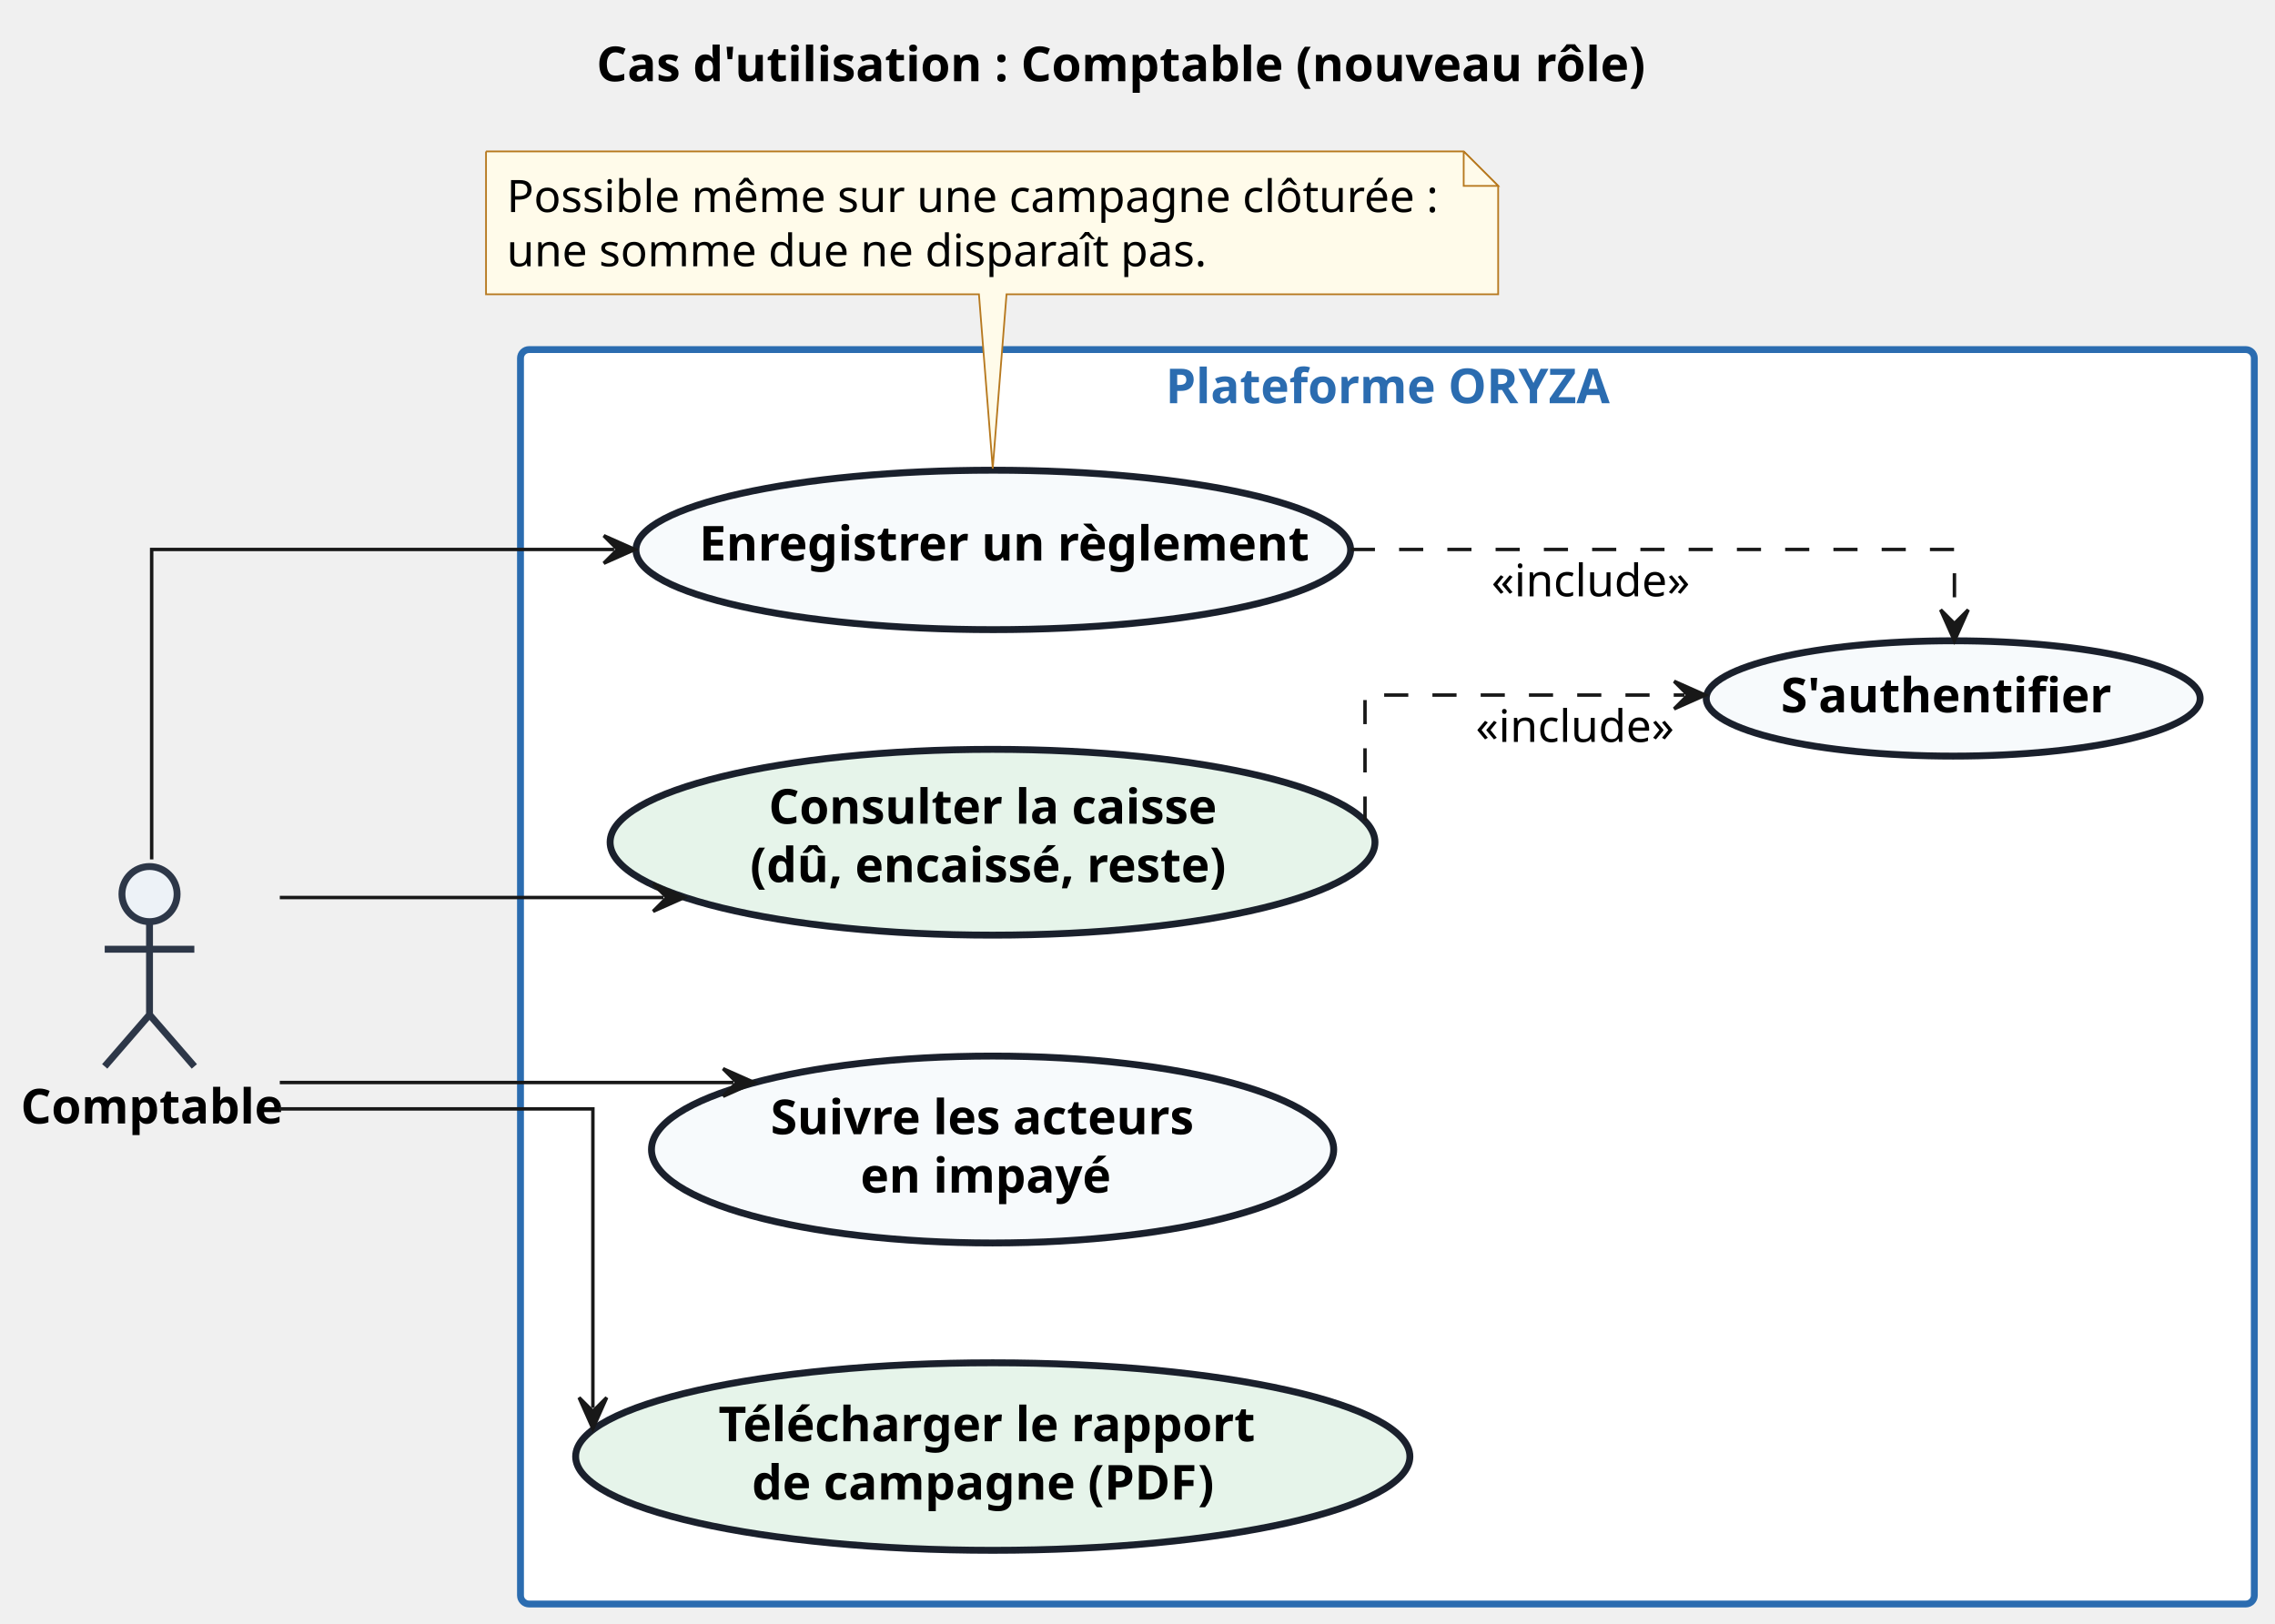
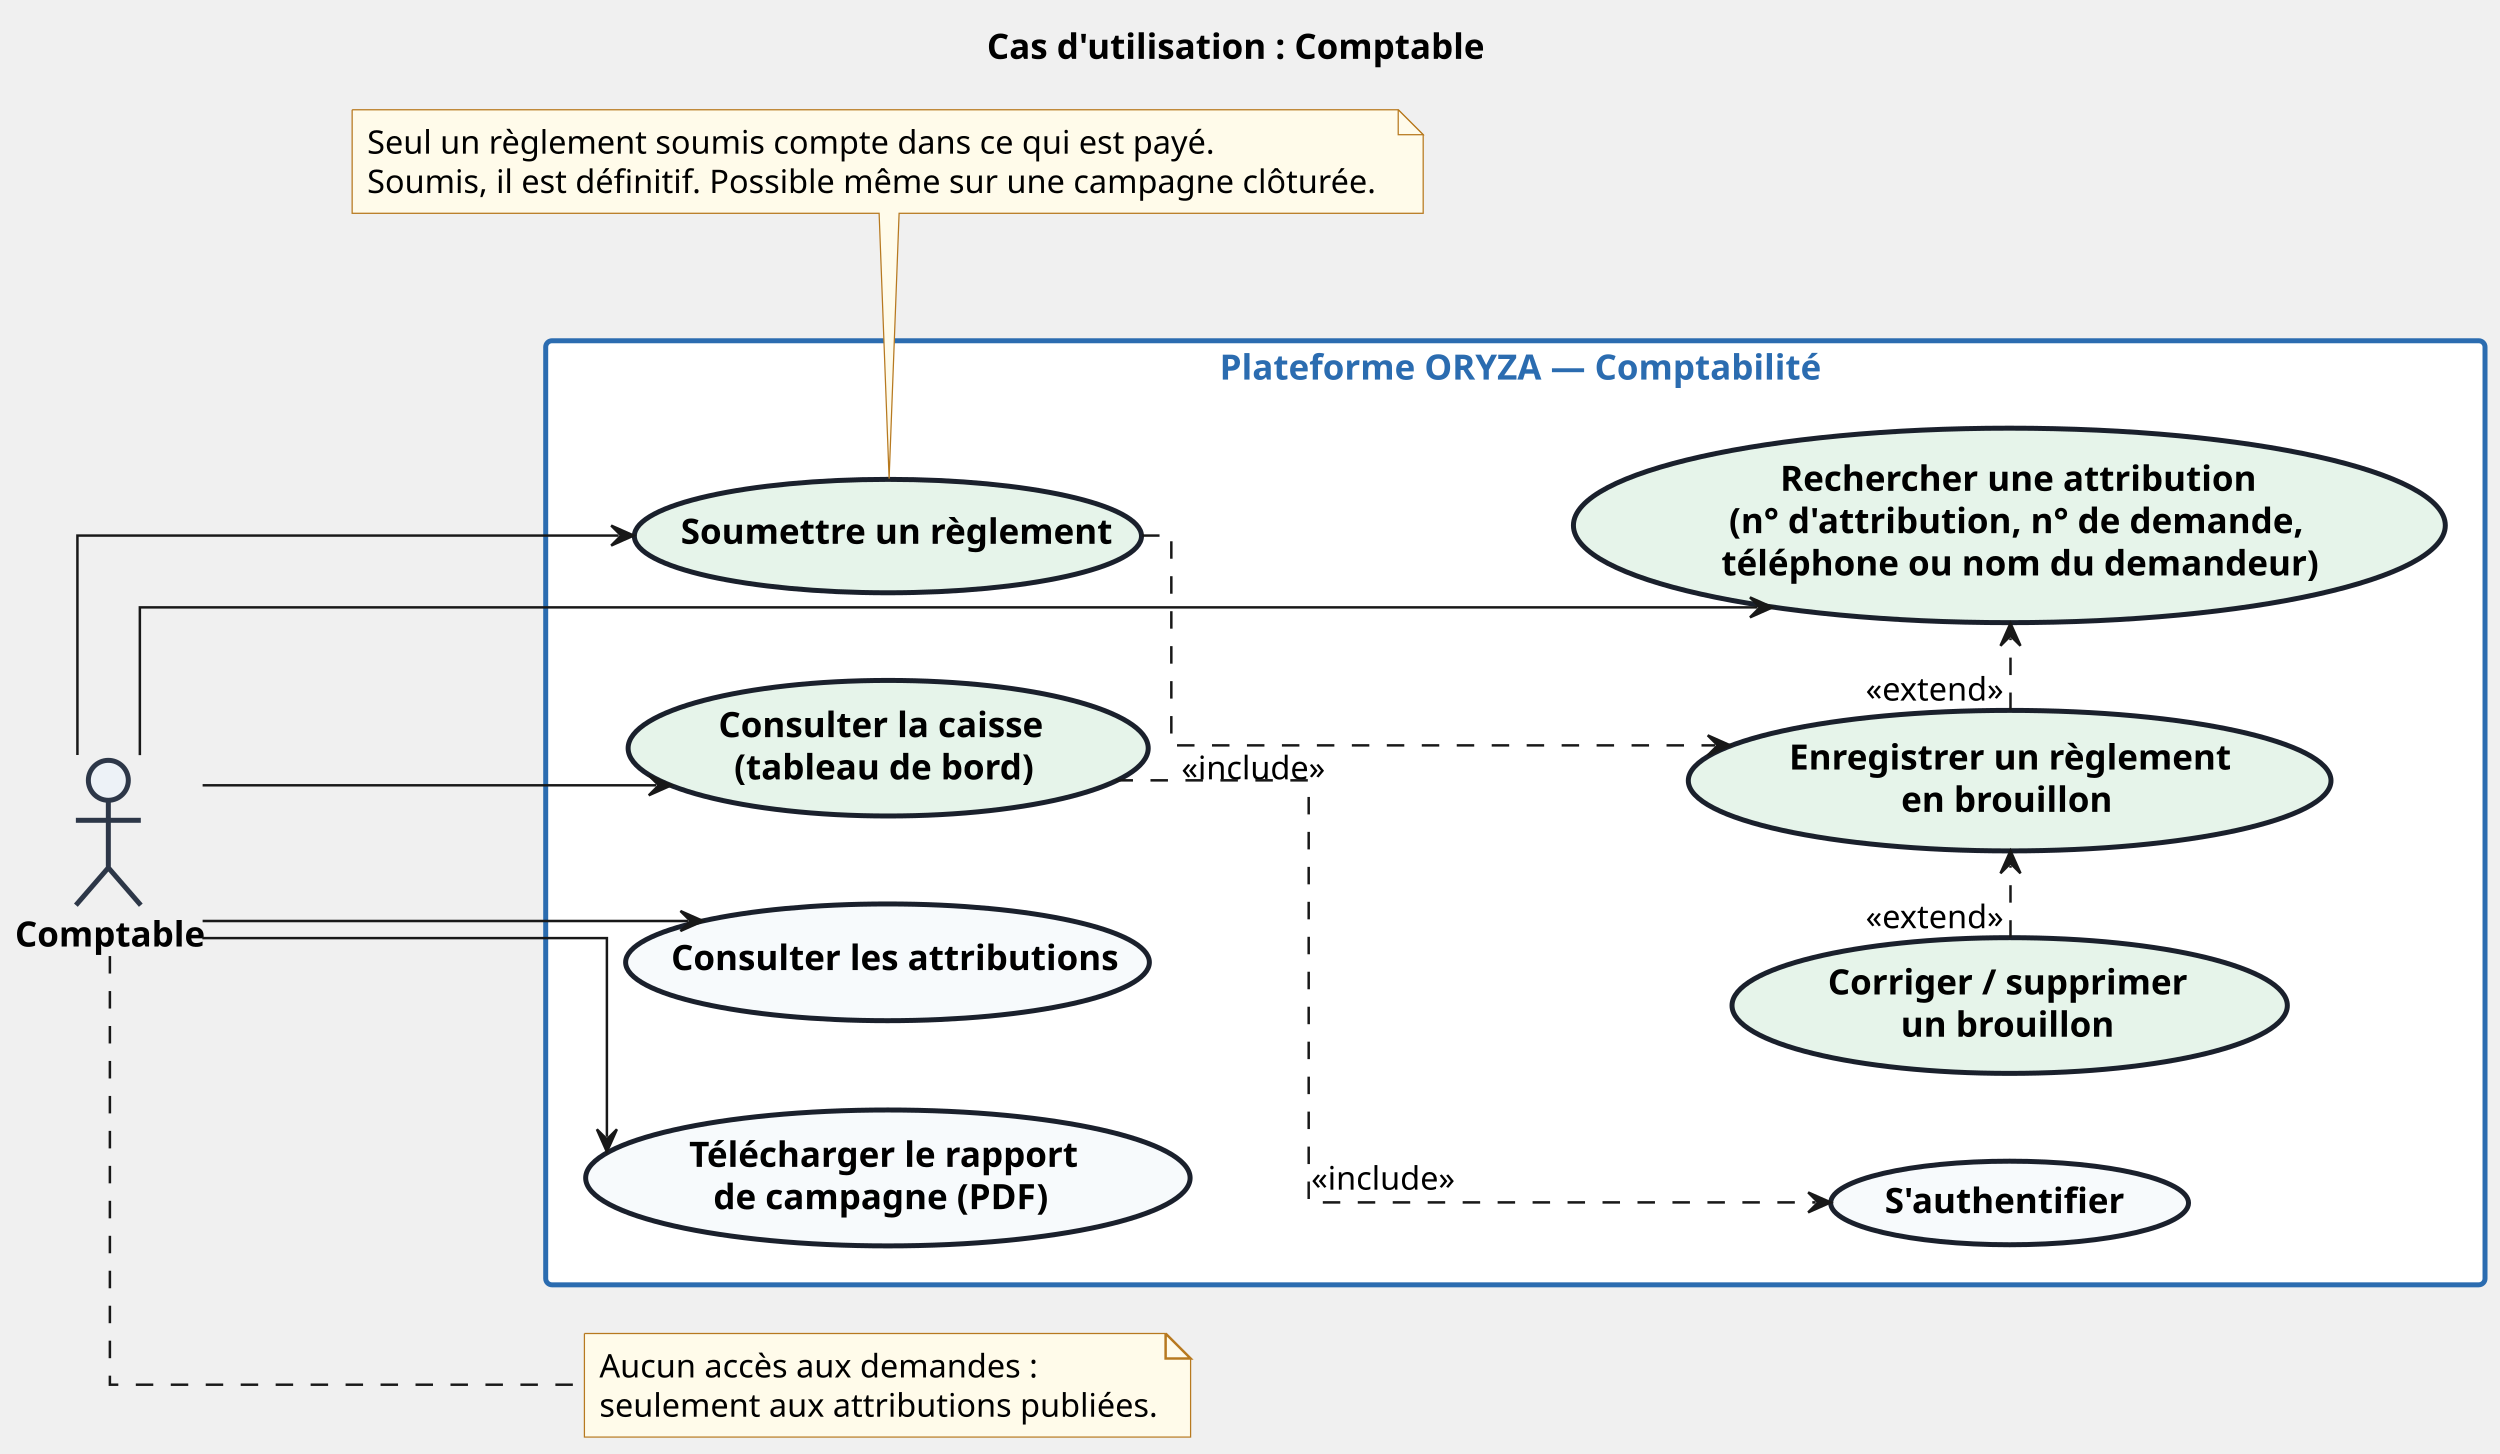
- <svg xmlns="http://www.w3.org/2000/svg" contentStyleType="text/css" height="471px" preserveAspectRatio="none" style="width:660px;height:471px;background:#FFFFFF;" version="1.1" viewBox="0 0 660 471" width="660px" zoomAndPan="magnify">
+ <svg xmlns="http://www.w3.org/2000/svg" contentStyleType="text/css" height="582px" preserveAspectRatio="none" style="width:1001px;height:582px;background:#FFFFFF;" version="1.1" viewBox="0 0 1001 582" width="1001px" zoomAndPan="magnify">
  <defs />
  <g>
-     <text fill="#000000" font-family="Segoe UI" font-size="14" font-weight="bold" lengthAdjust="spacing" textLength="299.893" x="173.054" y="23.562">Cas d'utilisation : Comptable (nouveau rôle)</text>
-     <g id="cluster_&lt;b&gt;Plateforme ORYZA&lt;/b&gt;">
-       <rect fill="#FFFFFF" height="364" rx="2.5" ry="2.5" style="stroke:#2B6CB0;stroke-width:2.0;" width="503" x="151" y="101.439" />
-       <text fill="#2B6CB0" font-family="Segoe UI" font-size="14" font-weight="bold" lengthAdjust="spacing" textLength="128.714" x="338.143" y="117.002">Plateforme ORYZA</text>
+     <text fill="#000000" font-family="Segoe UI" font-size="14" font-weight="bold" lengthAdjust="spacing" textLength="196.69" x="395.155" y="23.562">Cas d'utilisation : Comptable</text>
+     <g id="cluster_&lt;b&gt;Plateforme ORYZA — Comptabilité&lt;/b&gt;">
+       <rect fill="#FFFFFF" height="378" rx="2.5" ry="2.5" style="stroke:#2B6CB0;stroke-width:2.0;" width="776.5" x="218.5" y="136.44" />
+       <text fill="#2B6CB0" font-family="Segoe UI" font-size="14" font-weight="bold" lengthAdjust="spacing" textLength="236.817" x="488.341" y="152.002">Plateforme ORYZA — Comptabilité</text>
    </g>
    <g id="elem_UC_Auth">
-       <ellipse cx="566.643" cy="202.668" fill="#F7FAFC" rx="71.643" ry="16.729" style="stroke:#1A202C;stroke-width:2.0;" />
-       <text fill="#000000" font-family="Segoe UI" font-size="14" font-weight="bold" lengthAdjust="spacing" textLength="93.981" x="516.653" y="206.699">S'authentifier</text>
+       <ellipse cx="804.643" cy="481.668" fill="#F7FAFC" rx="71.643" ry="16.729" style="stroke:#1A202C;stroke-width:2.0;" />
+       <text fill="#000000" font-family="Segoe UI" font-size="14" font-weight="bold" lengthAdjust="spacing" textLength="93.981" x="754.653" y="485.699">S'authentifier</text>
    </g>
    <g id="elem_UC_Caisse">
-       <ellipse cx="287.949" cy="244.395" fill="#E6F4EA" rx="110.949" ry="26.956" style="stroke:#1A202C;stroke-width:2.0;" />
-       <text fill="#000000" font-family="Segoe UI" font-size="14" font-weight="bold" lengthAdjust="spacing" textLength="129.91" x="222.994" y="239.018">Consulter la caisse</text>
-       <text fill="#000000" font-family="Segoe UI" font-size="14" font-weight="bold" lengthAdjust="spacing" textLength="140.663" x="217.618" y="255.958">(dû, encaissé, reste)</text>
+       <ellipse cx="355.623" cy="299.581" fill="#E6F4EA" rx="104.123" ry="27.142" style="stroke:#1A202C;stroke-width:2.0;" />
+       <text fill="#000000" font-family="Segoe UI" font-size="14" font-weight="bold" lengthAdjust="spacing" textLength="129.91" x="287.668" y="295.142">Consulter la caisse</text>
+       <text fill="#000000" font-family="Segoe UI" font-size="14" font-weight="bold" lengthAdjust="spacing" textLength="117.346" x="293.95" y="312.082">(tableau de bord)</text>
    </g>
-     <g id="elem_UC_Reglement">
-       <ellipse cx="288.167" cy="159.573" fill="#F7FAFC" rx="103.667" ry="23.133" style="stroke:#1A202C;stroke-width:2.0;" />
-       <text fill="#000000" font-family="Segoe UI" font-size="14" font-weight="bold" lengthAdjust="spacing" textLength="170.652" x="202.841" y="162.666">Enregistrer un règlement</text>
+     <g id="elem_UC_Rechercher">
+       <ellipse cx="804.551" cy="210.374" fill="#E6F4EA" rx="174.551" ry="38.934" style="stroke:#1A202C;stroke-width:2.0;" />
+       <text fill="#000000" font-family="Segoe UI" font-size="14" font-weight="bold" lengthAdjust="spacing" textLength="183.565" x="712.769" y="196.527">Rechercher une attribution</text>
+       <text fill="#000000" font-family="Segoe UI" font-size="14" font-weight="bold" lengthAdjust="spacing" textLength="224.513" x="692.295" y="213.466">(n° d'attribution, n° de demande,</text>
+       <text fill="#000000" font-family="Segoe UI" font-size="14" font-weight="bold" lengthAdjust="spacing" textLength="230.61" x="689.246" y="230.406">téléphone ou nom du demandeur)</text>
    </g>
-     <g id="elem_UC_Impayes">
-       <ellipse cx="287.961" cy="333.556" fill="#F7FAFC" rx="98.961" ry="27.116" style="stroke:#1A202C;stroke-width:2.0;" />
-       <text fill="#000000" font-family="Segoe UI" font-size="14" font-weight="bold" lengthAdjust="spacing" textLength="122.808" x="223.557" y="329.117">Suivre les acteurs</text>
-       <text fill="#000000" font-family="Segoe UI" font-size="14" font-weight="bold" lengthAdjust="spacing" textLength="70.663" x="249.629" y="346.057">en impayé</text>
+     <g id="elem_UC_Brouillon">
+       <ellipse cx="804.666" cy="312.573" fill="#E6F4EA" rx="128.666" ry="28.133" style="stroke:#1A202C;stroke-width:2.0;" />
+       <text fill="#000000" font-family="Segoe UI" font-size="14" font-weight="bold" lengthAdjust="spacing" textLength="170.652" x="716.34" y="308.134">Enregistrer un règlement</text>
+       <text fill="#000000" font-family="Segoe UI" font-size="14" font-weight="bold" lengthAdjust="spacing" textLength="80.883" x="761.225" y="325.074">en brouillon</text>
+     </g>
+     <g id="elem_UC_Corriger">
+       <ellipse cx="804.673" cy="402.612" fill="#E6F4EA" rx="111.173" ry="27.172" style="stroke:#1A202C;stroke-width:2.0;" />
+       <text fill="#000000" font-family="Segoe UI" font-size="14" font-weight="bold" lengthAdjust="spacing" textLength="139.61" x="731.868" y="398.173">Corriger / supprimer</text>
+       <text fill="#000000" font-family="Segoe UI" font-size="14" font-weight="bold" lengthAdjust="spacing" textLength="81.259" x="761.043" y="415.113">un brouillon</text>
+     </g>
+     <g id="elem_UC_Soumettre">
+       <ellipse cx="355.526" cy="214.645" fill="#E6F4EA" rx="101.526" ry="22.705" style="stroke:#1A202C;stroke-width:2.0;" />
+       <text fill="#000000" font-family="Segoe UI" font-size="14" font-weight="bold" lengthAdjust="spacing" textLength="165.922" x="272.565" y="217.738">Soumettre un règlement</text>
+     </g>
+     <g id="elem_UC_Attributions">
+       <ellipse cx="355.353" cy="385.31" fill="#F7FAFC" rx="104.853" ry="23.371" style="stroke:#1A202C;stroke-width:2.0;" />
+       <text fill="#000000" font-family="Segoe UI" font-size="14" font-weight="bold" lengthAdjust="spacing" textLength="173.264" x="268.721" y="388.403">Consulter les attributions</text>
    </g>
    <g id="elem_UC_Rapport">
-       <ellipse cx="288.011" cy="422.649" fill="#E6F4EA" rx="121.011" ry="27.209" style="stroke:#1A202C;stroke-width:2.0;" />
-       <text fill="#000000" font-family="Segoe UI" font-size="14" font-weight="bold" lengthAdjust="spacing" textLength="153.145" x="208.438" y="418.21">Télécharger le rapport</text>
-       <text fill="#000000" font-family="Segoe UI" font-size="14" font-weight="bold" lengthAdjust="spacing" textLength="133.745" x="218.138" y="435.15">de campagne (PDF)</text>
+       <ellipse cx="355.511" cy="471.649" fill="#F7FAFC" rx="121.011" ry="27.209" style="stroke:#1A202C;stroke-width:2.0;" />
+       <text fill="#000000" font-family="Segoe UI" font-size="14" font-weight="bold" lengthAdjust="spacing" textLength="153.145" x="275.938" y="467.21">Télécharger le rapport</text>
+       <text fill="#000000" font-family="Segoe UI" font-size="14" font-weight="bold" lengthAdjust="spacing" textLength="133.745" x="285.638" y="484.15">de campagne (PDF)</text>
    </g>
    <g id="elem_Comptable">
-       <ellipse cx="43.379" cy="259.44" fill="#EDF2F7" rx="8" ry="8" style="stroke:#2D3748;stroke-width:2.0;" />
-       <path d="M43.379,267.44 L43.379,294.44 M30.379,275.44 L56.379,275.44 M43.379,294.44 L30.379,309.44 M43.379,294.44 L56.379,309.44 " fill="none" style="stroke:#2D3748;stroke-width:2.0;" />
-       <text fill="#000000" font-family="Segoe UI" font-size="14" font-weight="bold" lengthAdjust="spacing" textLength="74.758" x="6" y="326.002">Comptable</text>
+       <ellipse cx="43.379" cy="312.44" fill="#EDF2F7" rx="8" ry="8" style="stroke:#2D3748;stroke-width:2.0;" />
+       <path d="M43.379,320.44 L43.379,347.44 M30.379,328.44 L56.379,328.44 M43.379,347.44 L30.379,362.44 M43.379,347.44 L56.379,362.44 " fill="none" style="stroke:#2D3748;stroke-width:2.0;" />
+       <text fill="#000000" font-family="Segoe UI" font-size="14" font-weight="bold" lengthAdjust="spacing" textLength="74.758" x="6" y="379.002">Comptable</text>
    </g>
-     <g id="elem_GMN15">
-       <path d="M141,43.94 L141,85.398 A0,0 0 0 0 141,85.398 L284,85.398 L288,135.959 L292,85.398 L434.632,85.398 A0,0 0 0 0 434.632,85.398 L434.632,53.94 L424.632,43.94 L141,43.94 A0,0 0 0 0 141,43.94 " fill="#FFFBEA" style="stroke:#B7791F;stroke-width:0.5;" />
-       <path d="M424.632,43.94 L424.632,53.94 L434.632,53.94 L424.632,43.94 " fill="#FFFBEA" style="stroke:#B7791F;stroke-width:0.5;" />
-       <text fill="#000000" font-family="Segoe UI" font-size="13" lengthAdjust="spacing" textLength="272.632" x="147" y="61.533">Possible même sur une campagne clôturée :</text>
-       <text fill="#000000" font-family="Segoe UI" font-size="13" lengthAdjust="spacing" textLength="203.417" x="147" y="77.263">une somme due ne disparaît pas.</text>
+     <g id="elem_GMN21">
+       <path d="M141,43.94 L141,85.398 A0,0 0 0 0 141,85.398 L352,85.398 L356,191.66 L360,85.398 L569.843,85.398 A0,0 0 0 0 569.843,85.398 L569.843,53.94 L559.843,43.94 L141,43.94 A0,0 0 0 0 141,43.94 " fill="#FFFBEA" style="stroke:#B7791F;stroke-width:0.5;" />
+       <path d="M559.843,43.94 L559.843,53.94 L569.843,53.94 L559.843,43.94 " fill="#FFFBEA" style="stroke:#B7791F;stroke-width:0.5;" />
+       <text fill="#000000" font-family="Segoe UI" font-size="13" lengthAdjust="spacing" textLength="343.434" x="147" y="61.533">Seul un règlement soumis compte dans ce qui est payé.</text>
+       <text fill="#000000" font-family="Segoe UI" font-size="13" lengthAdjust="spacing" textLength="407.843" x="147" y="77.263">Soumis, il est définitif. Possible même sur une campagne clôturée.</text>
+     </g>
+     <g id="elem_GMN24">
+       <path d="M234,533.939 L234,575.398 L476.711,575.398 L476.711,543.939 L466.711,533.939 L234,533.939 " fill="#FFFBEA" style="stroke:#B7791F;stroke-width:0.5;" />
+       <path d="M466.711,533.939 L466.711,543.939 L476.711,543.939 L466.711,533.939 " fill="#FFFBEA" style="stroke:#B7791F;stroke-width:1.0;" />
+       <text fill="#000000" font-family="Segoe UI" font-size="13" lengthAdjust="spacing" textLength="180.807" x="240" y="551.533">Aucun accès aux demandes :</text>
+       <text fill="#000000" font-family="Segoe UI" font-size="13" lengthAdjust="spacing" textLength="221.711" x="240" y="567.263">seulement aux attributions publiées.</text>
    </g>
    <g id="link_Comptable_UC_Caisse">
-       <path d="M81.17,260.44 C112.38,260.44 152.02,260.44 192.49,260.44 " fill="none" id="Comptable-to-UC_Caisse" style="stroke:#181818;stroke-width:1.0;" />
-       <polygon fill="#181818" points="198.49,260.44,189.49,256.44,193.49,260.44,189.49,264.44,198.49,260.44" style="stroke:#181818;stroke-width:1.0;" />
+       <path d="M81.13,314.44 C127.33,314.44 201.11,314.44 262.77,314.44 " fill="none" id="Comptable-to-UC_Caisse" style="stroke:#181818;stroke-width:1.0;" />
+       <polygon fill="#181818" points="268.77,314.44,259.77,310.44,263.77,314.44,259.77,318.44,268.77,314.44" style="stroke:#181818;stroke-width:1.0;" />
    </g>
-     <g id="link_Comptable_UC_Reglement">
-       <path d="M44,249.369 C44,211.179 44,159.44 44,159.44 C44,159.44 111.76,159.44 178.17,159.44 " fill="none" id="Comptable-to-UC_Reglement" style="stroke:#181818;stroke-width:1.0;" />
-       <polygon fill="#181818" points="184.17,159.44,175.17,155.44,179.17,159.44,175.17,163.44,184.17,159.44" style="stroke:#181818;stroke-width:1.0;" />
+     <g id="link_Comptable_UC_Rechercher">
+       <path d="M56,302.36 C56,274.81 56,243.19 56,243.19 C56,243.19 502.29,243.19 703.7,243.19 " fill="none" id="Comptable-to-UC_Rechercher" style="stroke:#181818;stroke-width:1.0;" />
+       <polygon fill="#181818" points="709.7,243.19,700.7,239.19,704.7,243.19,700.7,247.19,709.7,243.19" style="stroke:#181818;stroke-width:1.0;" />
    </g>
-     <g id="link_Comptable_UC_Impayes">
-       <path d="M81.17,314.11 C117.74,314.11 168.11,314.11 212.78,314.11 " fill="none" id="Comptable-to-UC_Impayes" style="stroke:#181818;stroke-width:1.0;" />
-       <polygon fill="#181818" points="218.78,314.11,209.78,310.11,213.78,314.11,209.78,318.11,218.78,314.11" style="stroke:#181818;stroke-width:1.0;" />
+     <g id="link_Comptable_UC_Soumettre">
+       <path d="M31,302.289 C31,264.75 31,214.44 31,214.44 C31,214.44 152.55,214.44 247.72,214.44 " fill="none" id="Comptable-to-UC_Soumettre" style="stroke:#181818;stroke-width:1.0;" />
+       <polygon fill="#181818" points="253.72,214.44,244.72,210.44,248.72,214.44,244.72,218.44,253.72,214.44" style="stroke:#181818;stroke-width:1.0;" />
+     </g>
+     <g id="link_Comptable_UC_Attributions">
+       <path d="M81.13,368.769 C130.57,368.769 212.47,368.769 275.46,368.769 " fill="none" id="Comptable-to-UC_Attributions" style="stroke:#181818;stroke-width:1.0;" />
+       <polygon fill="#181818" points="281.46,368.769,272.46,364.769,276.46,368.769,272.46,372.769,281.46,368.769" style="stroke:#181818;stroke-width:1.0;" />
    </g>
    <g id="link_Comptable_UC_Rapport">
-       <path d="M81.01,321.769 C118.94,321.769 172,321.769 172,321.769 C172,321.769 172,384.81 172,408.539 " fill="none" id="Comptable-to-UC_Rapport" style="stroke:#181818;stroke-width:1.0;" />
-       <polygon fill="#181818" points="172,414.539,176,405.539,172,409.539,168,405.539,172,414.539" style="stroke:#181818;stroke-width:1.0;" />
+       <path d="M81.02,375.61 C138.81,375.61 243,375.61 243,375.61 C243,375.61 243,430.459 243,455.18 " fill="none" id="Comptable-to-UC_Rapport" style="stroke:#181818;stroke-width:1.0;" />
+       <polygon fill="#181818" points="243,461.18,247,452.18,243,456.18,239,452.18,243,461.18" style="stroke:#181818;stroke-width:1.0;" />
    </g>
-     <g id="link_UC_Reglement_UC_Auth">
-       <path d="M391.89,159.44 C471.21,159.44 567,159.44 567,159.44 C567,159.44 567,167.81 567,179.94 " fill="none" id="UC_Reglement-to-UC_Auth" style="stroke:#181818;stroke-width:1.0;stroke-dasharray:7.0,7.0;" />
-       <polygon fill="#181818" points="567,185.94,571,176.94,567,180.94,563,176.94,567,185.94" style="stroke:#181818;stroke-width:1.0;" />
-       <text fill="#000000" font-family="Segoe UI" font-size="13" lengthAdjust="spacing" textLength="59.776" x="432.69" y="173.033">«include»</text>
+     <g id="link_UC_Brouillon_UC_Rechercher">
+       <path d="M805,284.3 C805,273.57 805,267.13 805,255.56 " fill="none" id="UC_Brouillon-to-UC_Rechercher" style="stroke:#181818;stroke-width:1.0;stroke-dasharray:7.0,7.0;" />
+       <polygon fill="#181818" points="805,249.56,801,258.56,805,254.56,809,258.56,805,249.56" style="stroke:#181818;stroke-width:1.0;" />
+       <text fill="#000000" font-family="Segoe UI" font-size="13" lengthAdjust="spacing" textLength="57.294" x="747" y="280.523">«extend»</text>
+     </g>
+     <g id="link_UC_Corriger_UC_Brouillon">
+       <path d="M805,375.44 C805,364.459 805,357.769 805,346.67 " fill="none" id="UC_Corriger-to-UC_Brouillon" style="stroke:#181818;stroke-width:1.0;stroke-dasharray:7.0,7.0;" />
+       <polygon fill="#181818" points="805,340.67,801,349.67,805,345.67,809,349.67,805,340.67" style="stroke:#181818;stroke-width:1.0;" />
+       <text fill="#000000" font-family="Segoe UI" font-size="13" lengthAdjust="spacing" textLength="57.294" x="747" y="371.653">«extend»</text>
+     </g>
+     <g id="link_UC_Soumettre_UC_Brouillon">
+       <path d="M457.28,214.44 C464.5,214.44 469,214.44 469,214.44 C469,214.44 469,298.44 469,298.44 C469,298.44 589.19,298.44 686.78,298.44 " fill="none" id="UC_Soumettre-to-UC_Brouillon" style="stroke:#181818;stroke-width:1.0;stroke-dasharray:7.0,7.0;" />
+       <polygon fill="#181818" points="692.78,298.44,683.78,294.44,687.78,298.44,683.78,302.44,692.78,298.44" style="stroke:#181818;stroke-width:1.0;" />
+       <text fill="#000000" font-family="Segoe UI" font-size="13" lengthAdjust="spacing" textLength="59.776" x="473.03" y="312.033">«include»</text>
    </g>
    <g id="link_UC_Caisse_UC_Auth">
-       <path d="M396,238.13 C396,226.239 396,201.69 396,201.69 C396,201.69 442.09,201.69 488.69,201.69 " fill="none" id="UC_Caisse-to-UC_Auth" style="stroke:#181818;stroke-width:1.0;stroke-dasharray:7.0,7.0;" />
-       <polygon fill="#181818" points="494.69,201.69,485.69,197.69,489.69,201.69,485.69,205.69,494.69,201.69" style="stroke:#181818;stroke-width:1.0;" />
-       <text fill="#000000" font-family="Segoe UI" font-size="13" lengthAdjust="spacing" textLength="59.776" x="428.12" y="215.283">«include»</text>
+       <path d="M446.65,312.44 C486.36,312.44 524,312.44 524,312.44 C524,312.44 524,481.44 524,481.44 C524,481.44 643.89,481.44 726.99,481.44 " fill="none" id="UC_Caisse-to-UC_Auth" style="stroke:#181818;stroke-width:1.0;stroke-dasharray:7.0,7.0;" />
+       <polygon fill="#181818" points="732.99,481.44,723.99,477.44,727.99,481.44,723.99,485.44,732.99,481.44" style="stroke:#181818;stroke-width:1.0;" />
+       <text fill="#000000" font-family="Segoe UI" font-size="13" lengthAdjust="spacing" textLength="59.776" x="525" y="476.353">«include»</text>
+     </g>
+     <g id="link_Comptable_GMN24">
+       <path d="M44,382.81 C44,444.32 44,554.439 44,554.439 C44,554.439 146.36,554.439 233.73,554.439 " fill="none" id="Comptable-GMN24" style="stroke:#181818;stroke-width:1.0;stroke-dasharray:7.0,7.0;" />
    </g>
  </g>
</svg>
